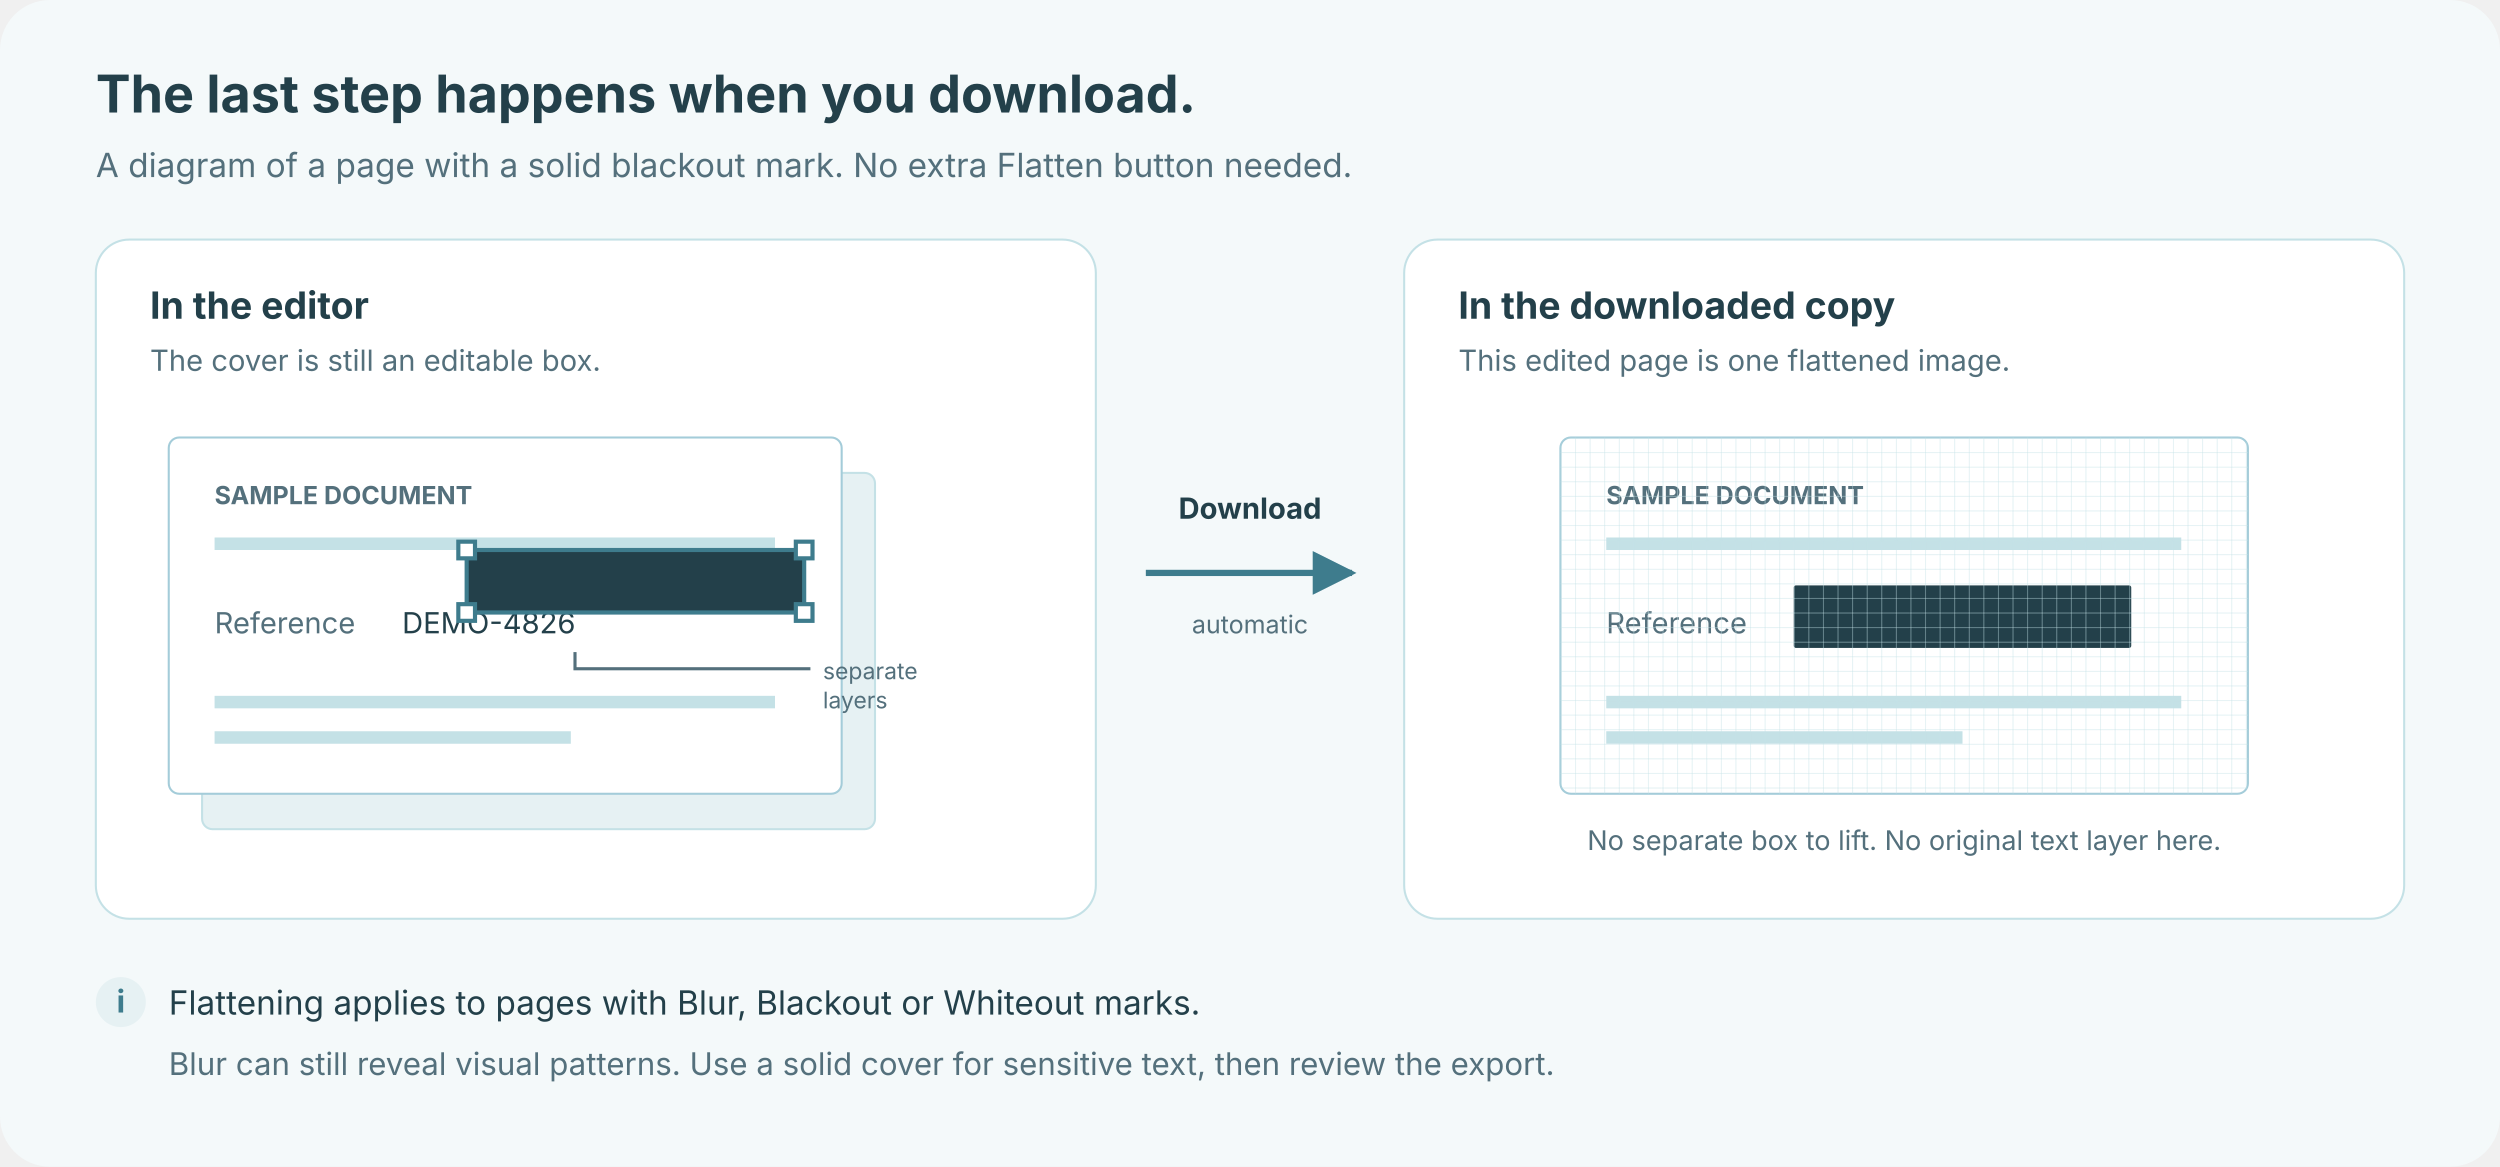
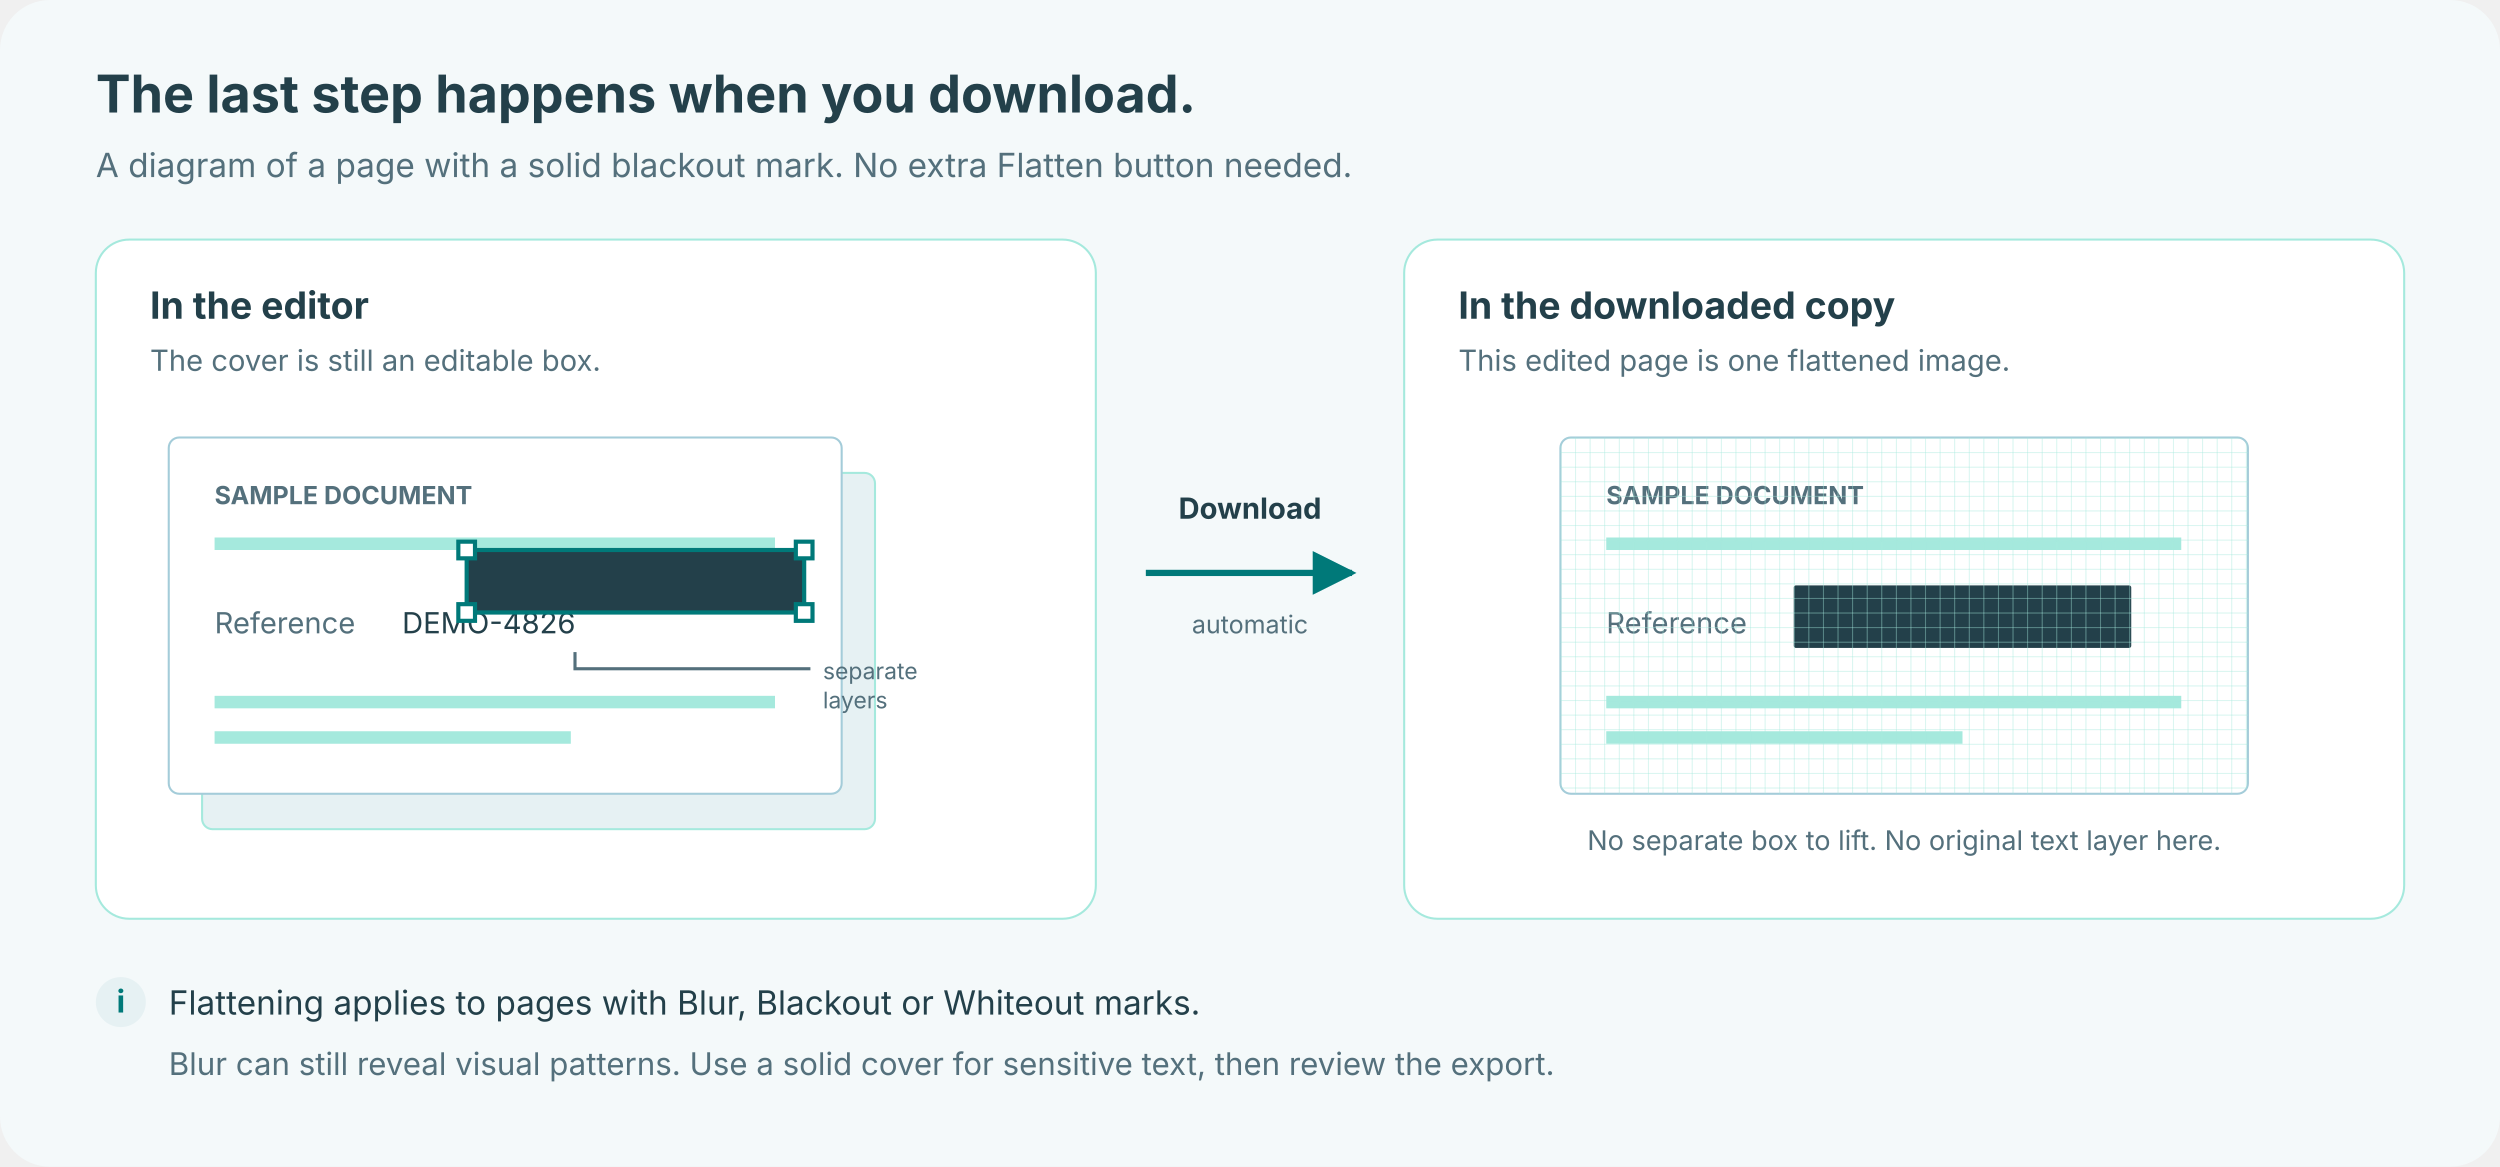
<svg xmlns="http://www.w3.org/2000/svg" width="1200" height="560" viewBox="0 0 1200 560" role="img" aria-labelledby="title desc">
  <defs>
    <pattern id="pixels" x="0" y="0" width="7" height="7" patternUnits="userSpaceOnUse">
-       <path d="M7 0H0V7" fill="none" stroke="#c4e1e6" stroke-width="0.4" />
+       <path d="M7 0H0V7" fill="none" stroke="#a5e9dd" stroke-width="0.4" />
    </pattern>
    <marker id="arrow" viewBox="0 0 10 10" refX="9" refY="5" markerWidth="7" markerHeight="7" orient="auto-start-reverse">
-       <path d="M0 0L10 5L0 10Z" fill="#3e7c8d" />
+       <path d="M0 0L10 5L0 10Z" fill="#007979" />
    </marker>
  </defs>
  <rect width="1200" height="560" rx="24" fill="#f4f9fa" />
  <g font-family="Inter, Arial, sans-serif" fill="#23404a">
    <text x="46" y="54" font-size="25" font-weight="700">The last step happens when you download.</text>
    <text x="46" y="85" font-size="16" fill="#54707c">A diagram of a page with a solid blackout mark. No extra Flatten button needed.</text>
-     <rect x="46" y="115" width="480" height="326" rx="16" fill="#fff" stroke="#c4e1e6" />
-     <rect x="674" y="115" width="480" height="326" rx="16" fill="#fff" stroke="#c4e1e6" />
+     <rect x="46" y="115" width="480" height="326" rx="16" fill="#fff" stroke="#a5e9dd" />
+     <rect x="674" y="115" width="480" height="326" rx="16" fill="#fff" stroke="#a5e9dd" />
    <text x="72" y="153" font-size="18" font-weight="700">In the editor</text>
    <text x="72" y="178" font-size="14" fill="#54707c">The cover is still an editable box.</text>
    <text x="700" y="153" font-size="18" font-weight="700">In the downloaded copy</text>
    <text x="700" y="178" font-size="14" fill="#54707c">This edited page is one flattened image.</text>
-     <rect x="97" y="227" width="323" height="171" rx="5" fill="#e6f1f3" stroke="#c4e1e6" />
+     <rect x="97" y="227" width="323" height="171" rx="5" fill="#e6f1f3" stroke="#a5e9dd" />
    <rect x="81" y="210" width="323" height="171" rx="5" fill="#fff" stroke="#a4ccd9" />
    <text x="103" y="242" font-size="12" font-weight="700" fill="#54707c">SAMPLE DOCUMENT</text>
-     <path d="M103 261H372M103 337H372M103 354H274" stroke="#c4e1e6" stroke-width="6" />
+     <path d="M103 261H372M103 337H372M103 354H274" stroke="#a5e9dd" stroke-width="6" />
    <text x="103" y="304" font-size="14" fill="#54707c">Reference</text>
    <text x="193" y="304" font-size="14">DEMO-4826</text>
-     <rect x="224" y="264" width="162" height="30" rx="1" fill="#23404a" stroke="#3e7c8d" stroke-width="2" />
-     <g fill="#fff" stroke="#3e7c8d" stroke-width="2">
+     <rect x="224" y="264" width="162" height="30" rx="1" fill="#23404a" stroke="#007979" stroke-width="2" />
+     <g fill="#fff" stroke="#007979" stroke-width="2">
      <rect x="220" y="260" width="8" height="8" />
      <rect x="382" y="260" width="8" height="8" />
      <rect x="220" y="290" width="8" height="8" />
      <rect x="382" y="290" width="8" height="8" />
    </g>
    <path d="M276 313L276 321L389 321" stroke="#54707c" fill="none" stroke-width="1.5" />
    <text x="395" y="326" font-size="11" fill="#54707c">separate</text>
    <text x="395" y="340" font-size="11" fill="#54707c">layers</text>
-     <path d="M550 275H649" stroke="#3e7c8d" stroke-width="3" marker-end="url(#arrow)" />
+     <path d="M550 275H649" stroke="#007979" stroke-width="3" marker-end="url(#arrow)" />
    <text x="600" y="249" font-size="14" font-weight="700" text-anchor="middle">Download</text>
    <text x="600" y="304" font-size="12" fill="#54707c" text-anchor="middle">automatic</text>
    <rect x="749" y="210" width="330" height="171" rx="5" fill="#fff" stroke="#a4ccd9" />
    <text x="771" y="242" font-size="12" font-weight="700" fill="#54707c">SAMPLE DOCUMENT</text>
-     <path d="M771 261H1047M771 337H1047M771 354H942" stroke="#c4e1e6" stroke-width="6" />
+     <path d="M771 261H1047M771 337H1047M771 354H942" stroke="#a5e9dd" stroke-width="6" />
    <text x="771" y="304" font-size="14" fill="#54707c">Reference</text>
    <rect x="861" y="281" width="162" height="30" rx="1" fill="#23404a" />
    <rect x="749" y="210" width="330" height="171" rx="5" fill="url(#pixels)" />
    <text x="914" y="408" font-size="13" fill="#54707c" text-anchor="middle">No separate box to lift. No original text layer here.</text>
    <circle cx="58" cy="481" r="12" fill="#e6f1f3" />
-     <text x="58" y="486" font-size="15" font-weight="700" text-anchor="middle" fill="#3e7c8d">i</text>
+     <text x="58" y="486" font-size="15" font-weight="700" text-anchor="middle" fill="#007979">i</text>
    <text x="81" y="487" font-size="16">Flattening applies to pages with Blur, Blackout or Whiteout marks.</text>
    <text x="81" y="516" font-size="15" fill="#54707c">Blur can still reveal visual patterns. Use a solid cover for sensitive text, then review the export.</text>
  </g>
</svg>
